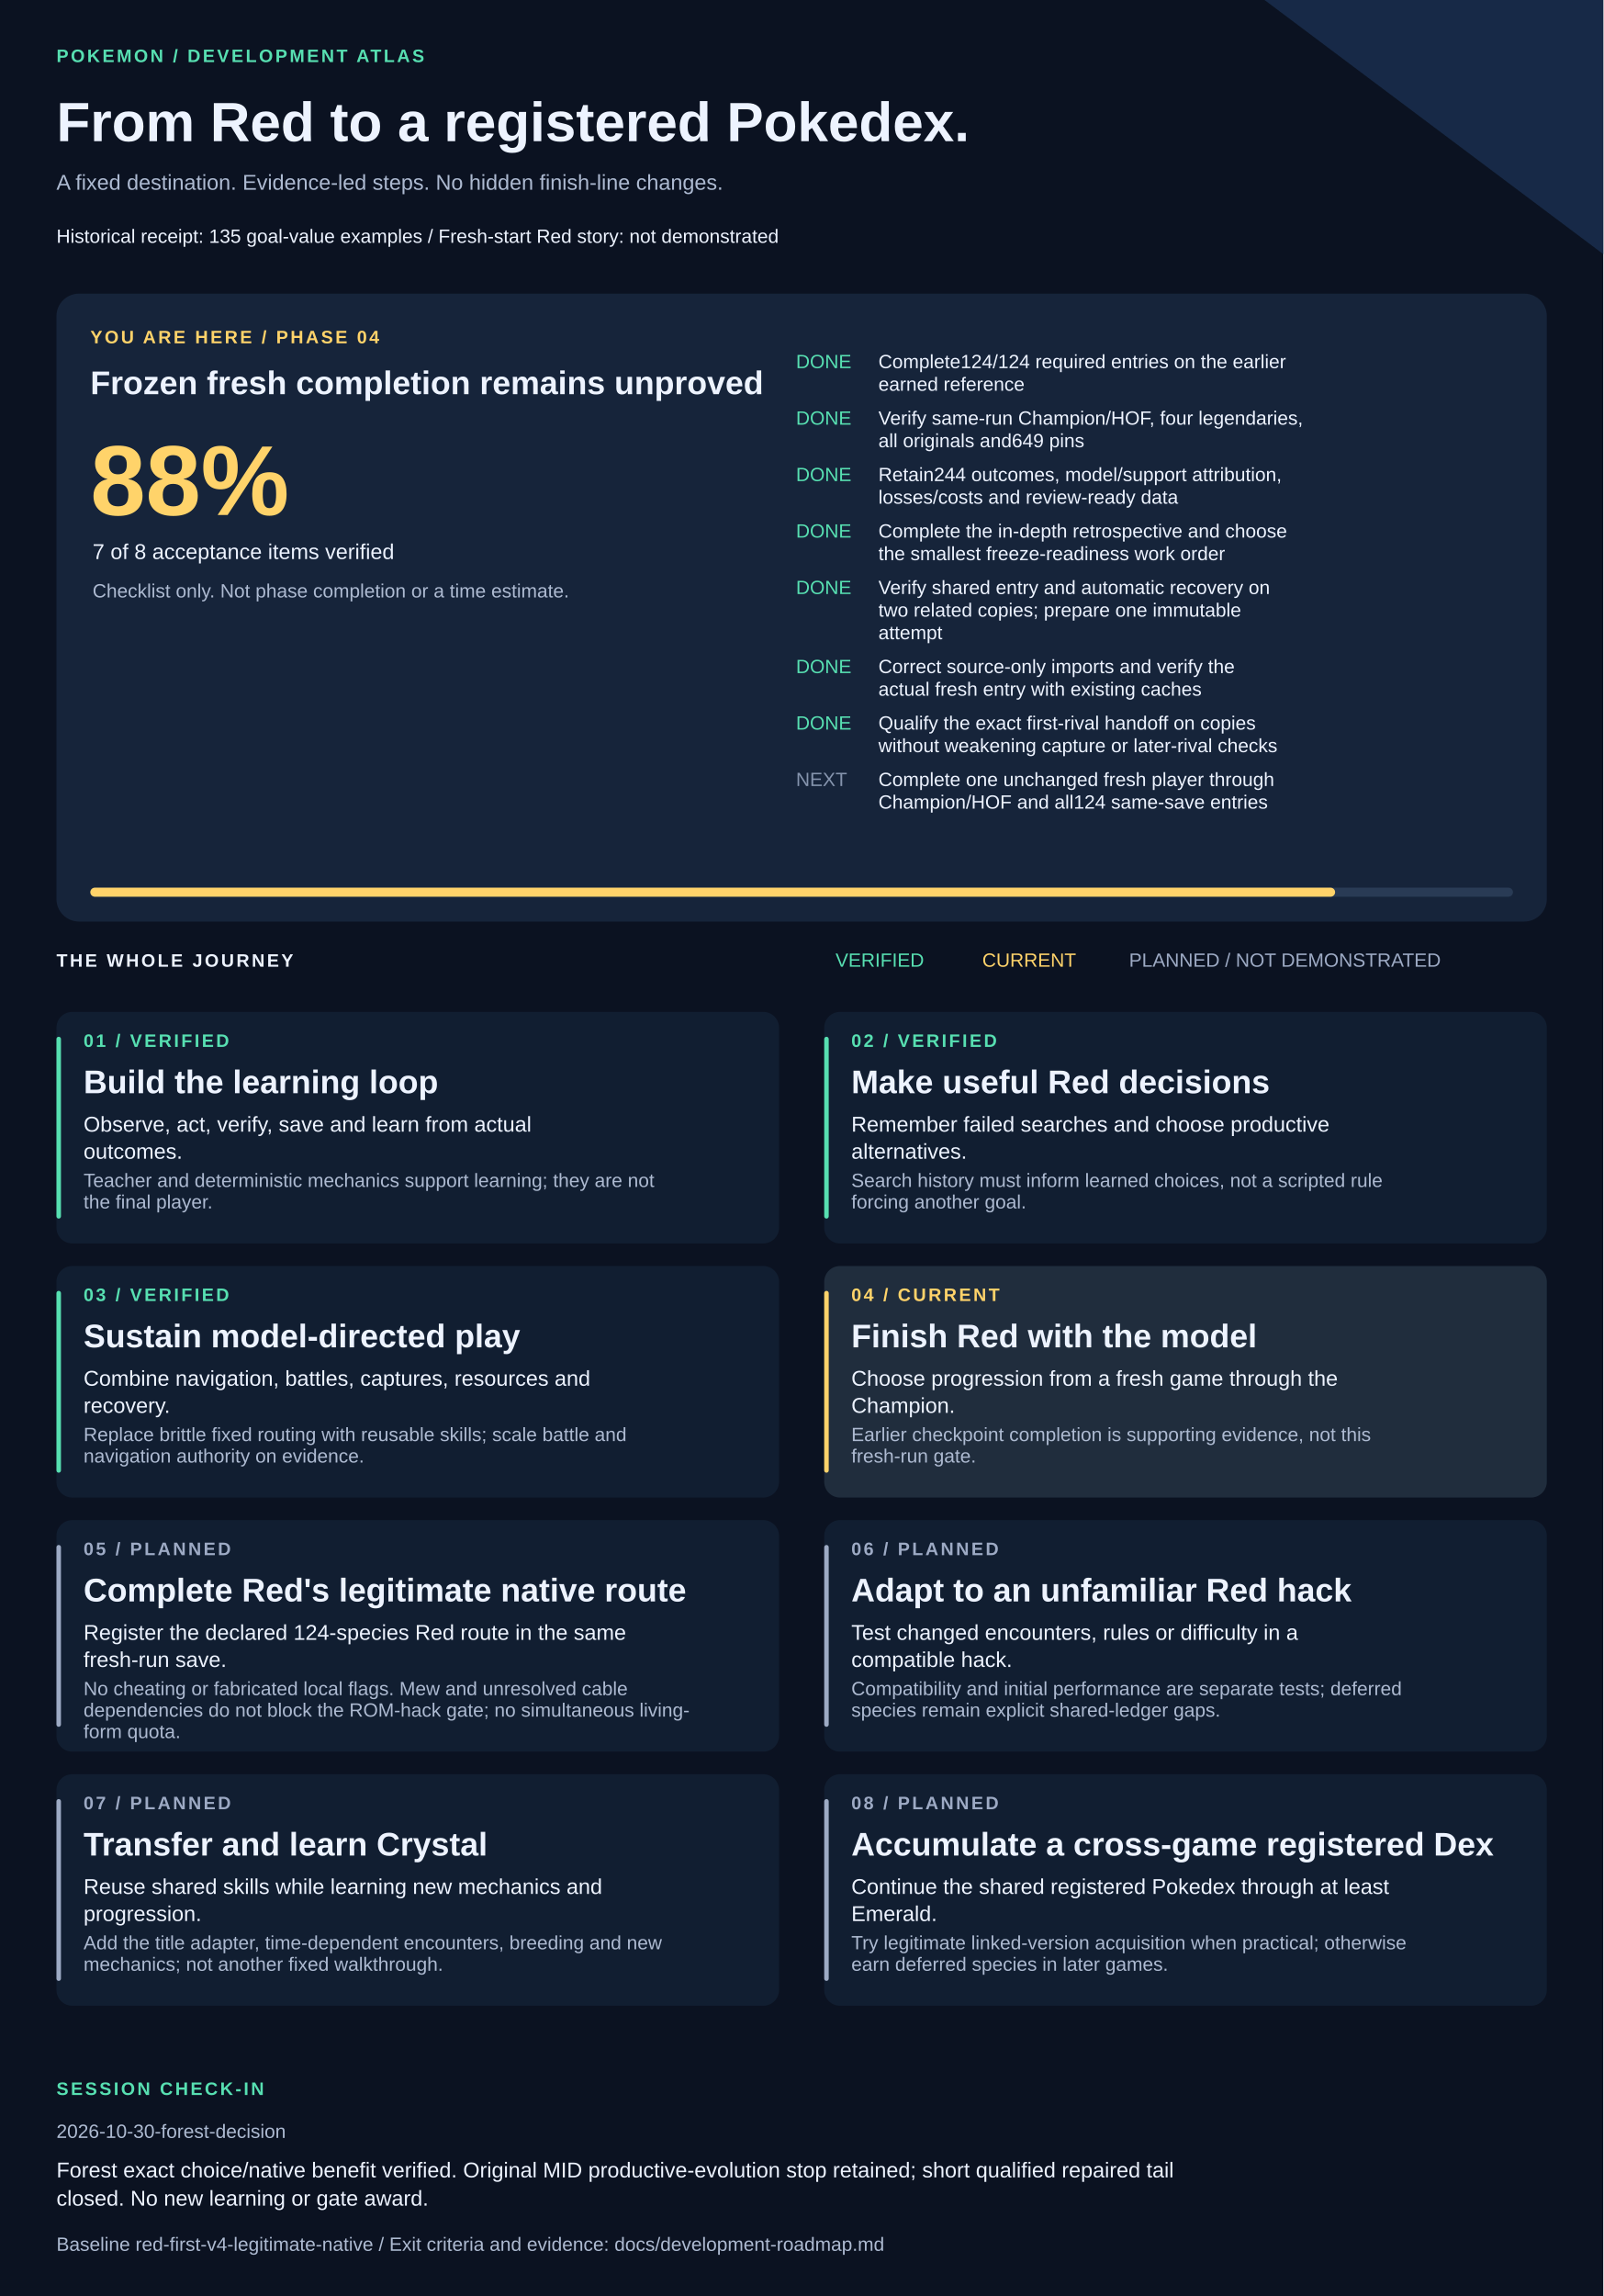
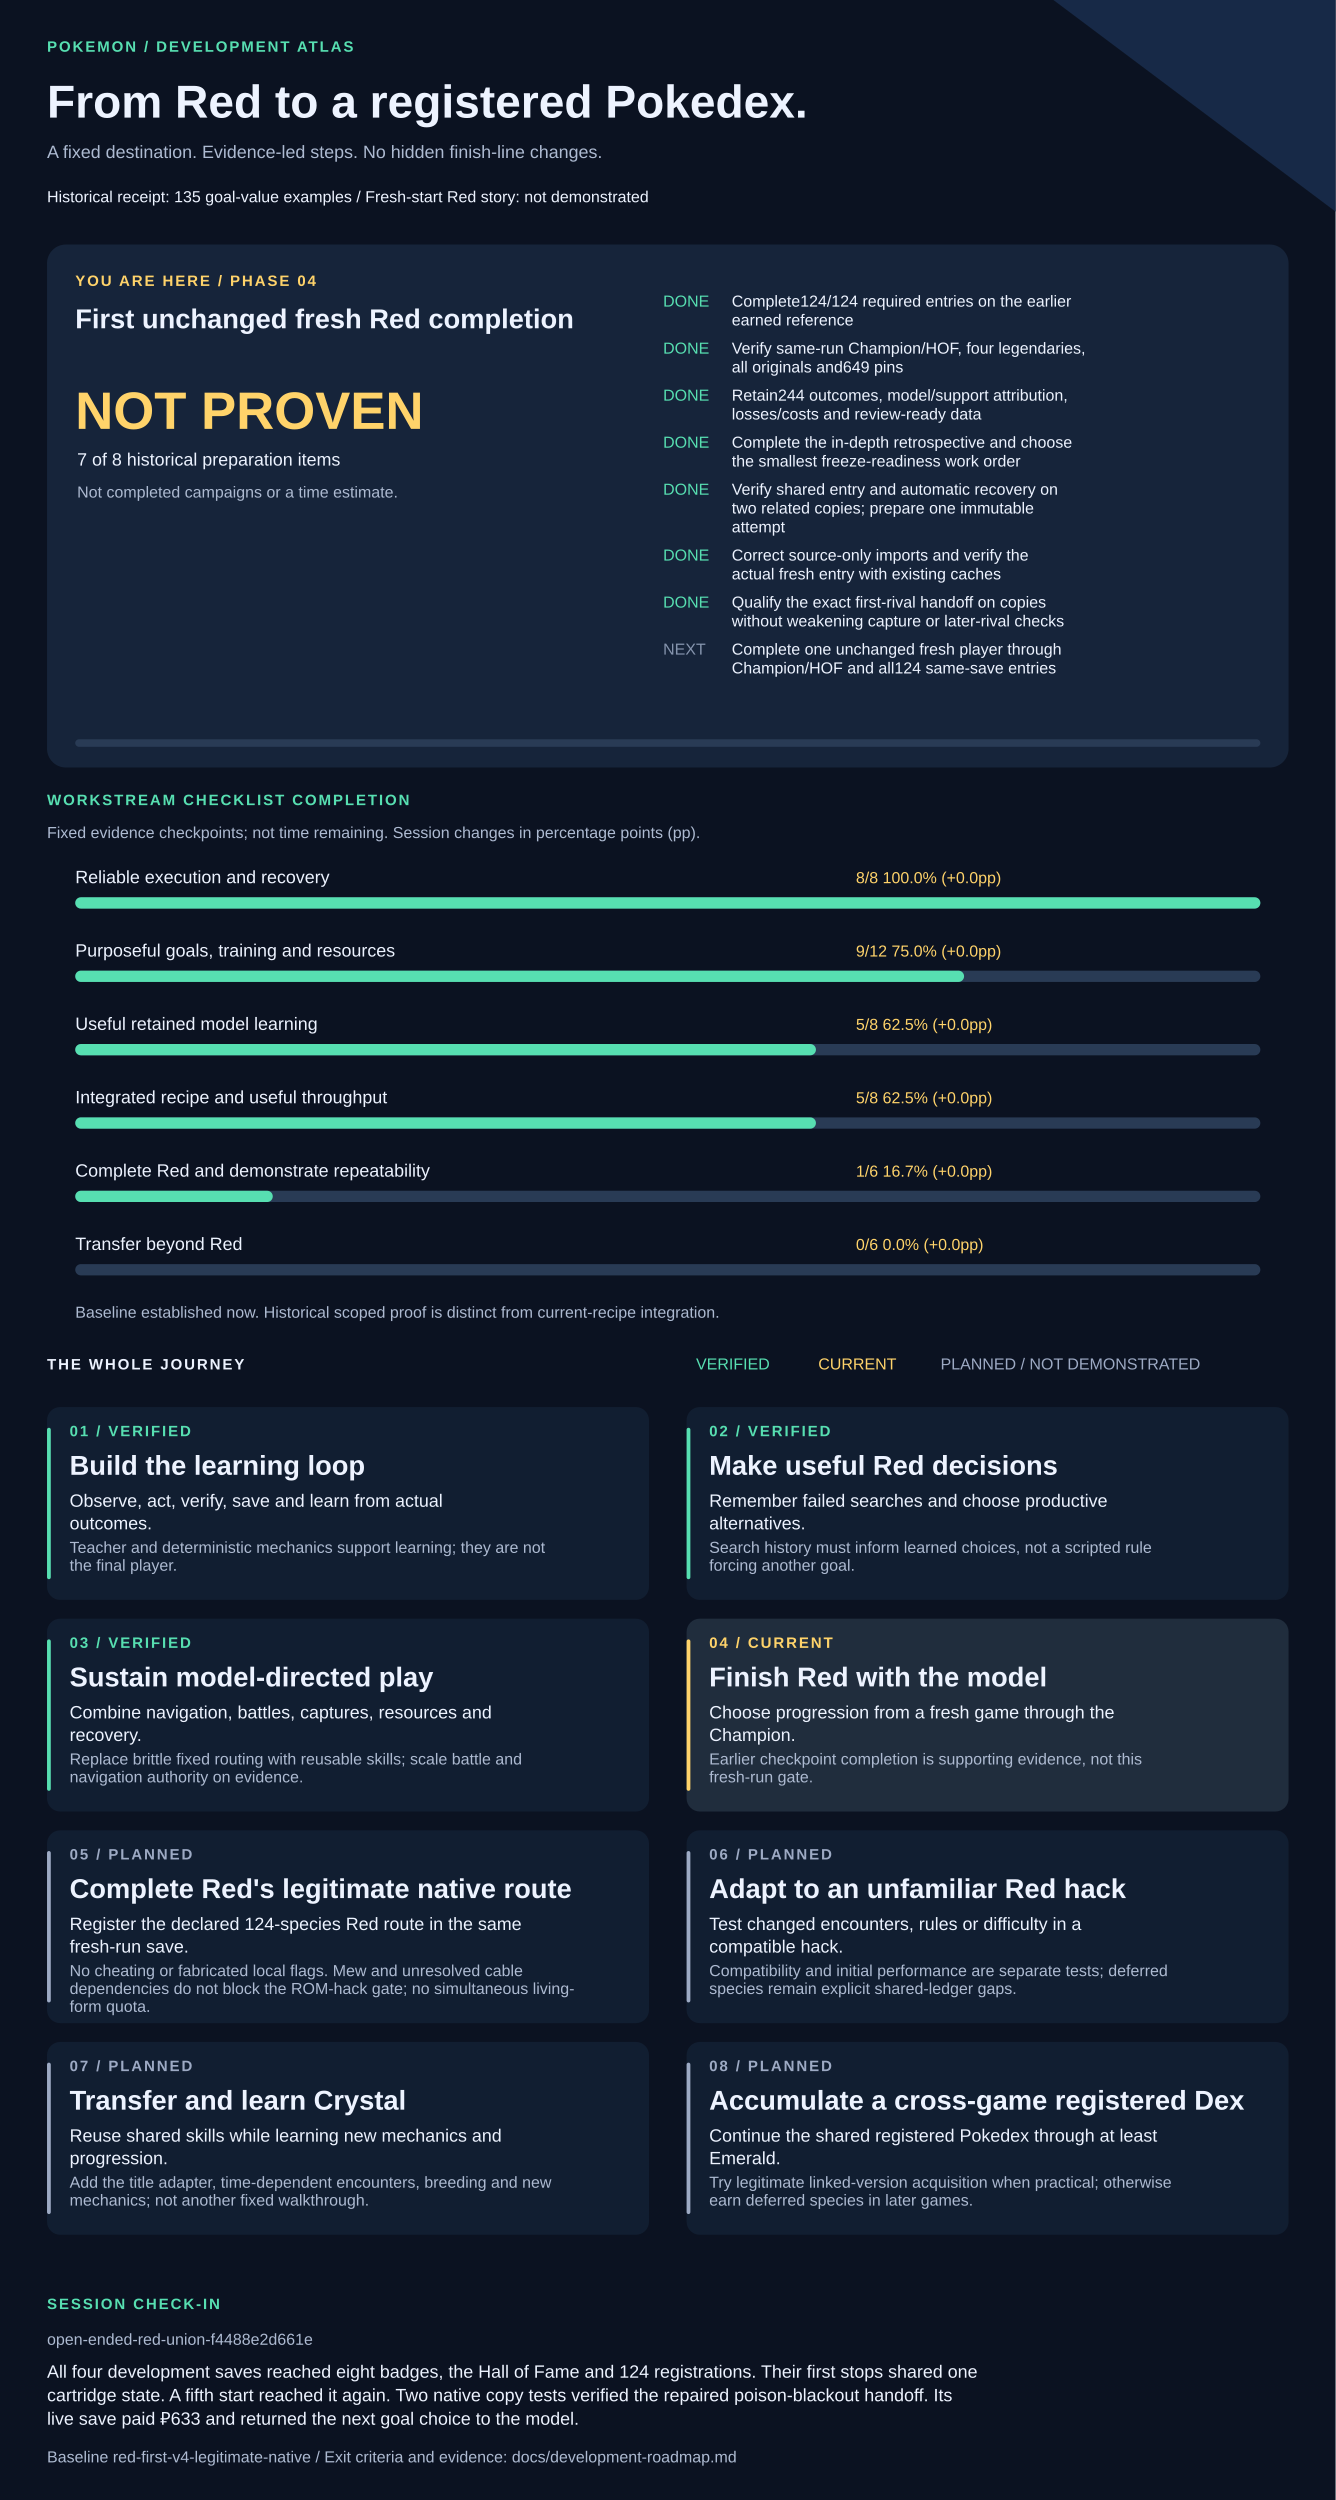
- <svg xmlns="http://www.w3.org/2000/svg" width="1420" height="2033" viewBox="0 0 1420 2033" role="img" aria-labelledby="title description">
+ <svg xmlns="http://www.w3.org/2000/svg" width="1420" height="2658" viewBox="0 0 1420 2658" role="img" aria-labelledby="title description">
  <style>text{font-family:Arial,Helvetica,sans-serif;fill:#edf3ff}.muted{fill:#adbad1}.eyebrow{font-size:16px;letter-spacing:2px;font-weight:bold}.heading{font-size:29px;font-weight:bold}.body{font-size:19px}.small{font-size:17px}</style>
-   <rect width="1420" height="2033" fill="#0b1221" />
+   <rect width="1420" height="2658" fill="#0b1221" />
  <path d="M1120 0H1420V225Z" fill="#172947" />
  <text x="50" y="55" class="eyebrow" style="fill:#57dfb1">POKEMON / DEVELOPMENT ATLAS</text>
  <text x="50" y="125" style="font-size:49px;font-weight:bold">From Red to a registered Pokedex.</text>
  <text x="50" y="168" class="body muted">A fixed destination. Evidence-led steps. No hidden finish-line changes.</text>
  <text x="50" y="215" class="small">Historical receipt: 135 goal-value examples  /  Fresh-start Red story: not demonstrated</text>
  <rect x="50" y="260" width="1320" height="556" rx="20" fill="#16243a" />
  <text x="80" y="304" class="eyebrow" style="fill:#ffd36a">YOU ARE HERE / PHASE 04</text>
-   <text x="80" y="349" class="heading">Frozen fresh completion remains unproved</text>
-   <text x="80" y="456" style="font-size:88px;font-weight:bold;fill:#ffd36a">88%</text>
-   <text x="82" y="495" class="body">7 of 8 acceptance items verified</text>
-   <text x="82" y="529" class="small muted">Checklist only. Not phase completion or a time estimate.</text>
+   <text x="80" y="349" class="heading">First unchanged fresh Red completion</text>
+   <text x="80" y="456" style="font-size:56px;font-weight:bold;fill:#ffd36a">NOT PROVEN</text>
+   <text x="82" y="495" class="body">7 of 8 historical preparation items</text>
+   <text x="82" y="529" class="small muted">Not completed campaigns or a time estimate.</text>
  <text x="705" y="326" class="small" style="fill:#57dfb1">DONE</text>
  <text x="778" y="326" class="small">Complete124/124 required entries on the earlier</text>
  <text x="778" y="346" class="small">earned reference</text>
  <text x="705" y="376" class="small" style="fill:#57dfb1">DONE</text>
  <text x="778" y="376" class="small">Verify same-run Champion/HOF, four legendaries,</text>
  <text x="778" y="396" class="small">all originals and649 pins</text>
  <text x="705" y="426" class="small" style="fill:#57dfb1">DONE</text>
  <text x="778" y="426" class="small">Retain244 outcomes, model/support attribution,</text>
  <text x="778" y="446" class="small">losses/costs and review-ready data</text>
  <text x="705" y="476" class="small" style="fill:#57dfb1">DONE</text>
  <text x="778" y="476" class="small">Complete the in-depth retrospective and choose</text>
  <text x="778" y="496" class="small">the smallest freeze-readiness work order</text>
  <text x="705" y="526" class="small" style="fill:#57dfb1">DONE</text>
  <text x="778" y="526" class="small">Verify shared entry and automatic recovery on</text>
  <text x="778" y="546" class="small">two related copies; prepare one immutable</text>
  <text x="778" y="566" class="small">attempt</text>
  <text x="705" y="596" class="small" style="fill:#57dfb1">DONE</text>
  <text x="778" y="596" class="small">Correct source-only imports and verify the</text>
  <text x="778" y="616" class="small">actual fresh entry with existing caches</text>
  <text x="705" y="646" class="small" style="fill:#57dfb1">DONE</text>
  <text x="778" y="646" class="small">Qualify the exact first-rival handoff on copies</text>
  <text x="778" y="666" class="small">without weakening capture or later-rival checks</text>
  <text x="705" y="696" class="small" style="fill:#8594ad">NEXT</text>
  <text x="778" y="696" class="small">Complete one unchanged fresh player through</text>
  <text x="778" y="716" class="small">Champion/HOF and all124 same-save entries</text>
  <rect x="80" y="786" width="1260" height="8" rx="4" fill="#293b55" />
-   <rect x="80" y="786" width="1102.5" height="8" rx="4" fill="#ffd36a" />
-   <text x="50" y="856" class="eyebrow">THE WHOLE JOURNEY</text>
-   <text x="740" y="856" class="small" style="fill:#57dfb1">VERIFIED</text>
-   <text x="870" y="856" class="small" style="fill:#ffd36a">CURRENT</text>
-   <text x="1000" y="856" class="small" style="fill:#9daac4">PLANNED / NOT DEMONSTRATED</text>
-   <rect x="50" y="896" width="640" height="205" rx="14" fill="#111e31" />
-   <rect x="50" y="918" width="4" height="161" rx="2" fill="#57dfb1" />
-   <text x="74" y="927" class="eyebrow" style="fill:#57dfb1">01 / VERIFIED</text>
-   <text x="74" y="968" class="heading">Build the learning loop</text>
-   <text x="74" y="1002" class="body">Observe, act, verify, save and learn from actual</text>
-   <text x="74" y="1026" class="body">outcomes.</text>
-   <text x="74" y="1051" class="small muted">Teacher and deterministic mechanics support learning; they are not</text>
-   <text x="74" y="1070" class="small muted">the final player.</text>
-   <rect x="730" y="896" width="640" height="205" rx="14" fill="#111e31" />
-   <rect x="730" y="918" width="4" height="161" rx="2" fill="#57dfb1" />
-   <text x="754" y="927" class="eyebrow" style="fill:#57dfb1">02 / VERIFIED</text>
-   <text x="754" y="968" class="heading">Make useful Red decisions</text>
-   <text x="754" y="1002" class="body">Remember failed searches and choose productive</text>
-   <text x="754" y="1026" class="body">alternatives.</text>
-   <text x="754" y="1051" class="small muted">Search history must inform learned choices, not a scripted rule</text>
-   <text x="754" y="1070" class="small muted">forcing another goal.</text>
-   <rect x="50" y="1121" width="640" height="205" rx="14" fill="#111e31" />
-   <rect x="50" y="1143" width="4" height="161" rx="2" fill="#57dfb1" />
-   <text x="74" y="1152" class="eyebrow" style="fill:#57dfb1">03 / VERIFIED</text>
-   <text x="74" y="1193" class="heading">Sustain model-directed play</text>
-   <text x="74" y="1227" class="body">Combine navigation, battles, captures, resources and</text>
-   <text x="74" y="1251" class="body">recovery.</text>
-   <text x="74" y="1276" class="small muted">Replace brittle fixed routing with reusable skills; scale battle and</text>
-   <text x="74" y="1295" class="small muted">navigation authority on evidence.</text>
-   <rect x="730" y="1121" width="640" height="205" rx="14" fill="#202d3d" />
-   <rect x="730" y="1143" width="4" height="161" rx="2" fill="#ffd36a" />
-   <text x="754" y="1152" class="eyebrow" style="fill:#ffd36a">04 / CURRENT</text>
-   <text x="754" y="1193" class="heading">Finish Red with the model</text>
-   <text x="754" y="1227" class="body">Choose progression from a fresh game through the</text>
-   <text x="754" y="1251" class="body">Champion.</text>
-   <text x="754" y="1276" class="small muted">Earlier checkpoint completion is supporting evidence, not this</text>
-   <text x="754" y="1295" class="small muted">fresh-run gate.</text>
-   <rect x="50" y="1346" width="640" height="205" rx="14" fill="#111e31" />
-   <rect x="50" y="1368" width="4" height="161" rx="2" fill="#9daac4" />
-   <text x="74" y="1377" class="eyebrow" style="fill:#9daac4">05 / PLANNED</text>
-   <text x="74" y="1418" class="heading">Complete Red's legitimate native route</text>
-   <text x="74" y="1452" class="body">Register the declared 124-species Red route in the same</text>
-   <text x="74" y="1476" class="body">fresh-run save.</text>
-   <text x="74" y="1501" class="small muted">No cheating or fabricated local flags. Mew and unresolved cable</text>
-   <text x="74" y="1520" class="small muted">dependencies do not block the ROM-hack gate; no simultaneous living-</text>
-   <text x="74" y="1539" class="small muted">form quota.</text>
-   <rect x="730" y="1346" width="640" height="205" rx="14" fill="#111e31" />
-   <rect x="730" y="1368" width="4" height="161" rx="2" fill="#9daac4" />
-   <text x="754" y="1377" class="eyebrow" style="fill:#9daac4">06 / PLANNED</text>
-   <text x="754" y="1418" class="heading">Adapt to an unfamiliar Red hack</text>
-   <text x="754" y="1452" class="body">Test changed encounters, rules or difficulty in a</text>
-   <text x="754" y="1476" class="body">compatible hack.</text>
-   <text x="754" y="1501" class="small muted">Compatibility and initial performance are separate tests; deferred</text>
-   <text x="754" y="1520" class="small muted">species remain explicit shared-ledger gaps.</text>
-   <rect x="50" y="1571" width="640" height="205" rx="14" fill="#111e31" />
-   <rect x="50" y="1593" width="4" height="161" rx="2" fill="#9daac4" />
-   <text x="74" y="1602" class="eyebrow" style="fill:#9daac4">07 / PLANNED</text>
-   <text x="74" y="1643" class="heading">Transfer and learn Crystal</text>
-   <text x="74" y="1677" class="body">Reuse shared skills while learning new mechanics and</text>
-   <text x="74" y="1701" class="body">progression.</text>
-   <text x="74" y="1726" class="small muted">Add the title adapter, time-dependent encounters, breeding and new</text>
-   <text x="74" y="1745" class="small muted">mechanics; not another fixed walkthrough.</text>
-   <rect x="730" y="1571" width="640" height="205" rx="14" fill="#111e31" />
-   <rect x="730" y="1593" width="4" height="161" rx="2" fill="#9daac4" />
-   <text x="754" y="1602" class="eyebrow" style="fill:#9daac4">08 / PLANNED</text>
-   <text x="754" y="1643" class="heading">Accumulate a cross-game registered Dex</text>
-   <text x="754" y="1677" class="body">Continue the shared registered Pokedex through at least</text>
-   <text x="754" y="1701" class="body">Emerald.</text>
-   <text x="754" y="1726" class="small muted">Try legitimate linked-version acquisition when practical; otherwise</text>
-   <text x="754" y="1745" class="small muted">earn deferred species in later games.</text>
-   <text x="50" y="1855" class="eyebrow" style="fill:#57dfb1">SESSION CHECK-IN</text>
-   <text x="50" y="1893" class="small muted">2026-10-30-forest-decision</text>
-   <text x="50" y="1928" class="body">Forest exact choice/native benefit verified. Original MID productive-evolution stop retained; short qualified repaired tail</text>
-   <text x="50" y="1953" class="body">closed. No new learning or gate award.</text>
-   <text x="50" y="1993" class="small muted">Baseline red-first-v4-legitimate-native / Exit criteria and evidence: docs/development-roadmap.md</text>
+   <text x="50" y="856" class="eyebrow" style="fill:#57dfb1">WORKSTREAM CHECKLIST COMPLETION</text>
+   <text x="50" y="891" class="small muted">Fixed evidence checkpoints; not time remaining. Session changes in percentage points (pp).</text>
+   <text x="80" y="939" class="body">Reliable execution and recovery</text>
+   <text x="910" y="939" class="small" style="fill:#ffd36a">8/8  100.0%  (+0.0pp)</text>
+   <rect x="80" y="954" width="1260" height="12" rx="6" fill="#293b55" />
+   <rect x="80" y="954" width="1260" height="12" rx="6" fill="#57dfb1" />
+   <text x="80" y="1017" class="body">Purposeful goals, training and resources</text>
+   <text x="910" y="1017" class="small" style="fill:#ffd36a">9/12  75.0%  (+0.0pp)</text>
+   <rect x="80" y="1032" width="1260" height="12" rx="6" fill="#293b55" />
+   <rect x="80" y="1032" width="945" height="12" rx="6" fill="#57dfb1" />
+   <text x="80" y="1095" class="body">Useful retained model learning</text>
+   <text x="910" y="1095" class="small" style="fill:#ffd36a">5/8  62.5%  (+0.0pp)</text>
+   <rect x="80" y="1110" width="1260" height="12" rx="6" fill="#293b55" />
+   <rect x="80" y="1110" width="787.5" height="12" rx="6" fill="#57dfb1" />
+   <text x="80" y="1173" class="body">Integrated recipe and useful throughput</text>
+   <text x="910" y="1173" class="small" style="fill:#ffd36a">5/8  62.5%  (+0.0pp)</text>
+   <rect x="80" y="1188" width="1260" height="12" rx="6" fill="#293b55" />
+   <rect x="80" y="1188" width="787.5" height="12" rx="6" fill="#57dfb1" />
+   <text x="80" y="1251" class="body">Complete Red and demonstrate repeatability</text>
+   <text x="910" y="1251" class="small" style="fill:#ffd36a">1/6  16.7%  (+0.0pp)</text>
+   <rect x="80" y="1266" width="1260" height="12" rx="6" fill="#293b55" />
+   <rect x="80" y="1266" width="210" height="12" rx="6" fill="#57dfb1" />
+   <text x="80" y="1329" class="body">Transfer beyond Red</text>
+   <text x="910" y="1329" class="small" style="fill:#ffd36a">0/6  0.0%  (+0.0pp)</text>
+   <rect x="80" y="1344" width="1260" height="12" rx="6" fill="#293b55" />
+   <rect x="80" y="1344" width="0" height="12" rx="6" fill="#57dfb1" />
+   <text x="80" y="1401" class="small muted">Baseline established now. Historical scoped proof is distinct from current-recipe integration.</text>
+   <text x="50" y="1456" class="eyebrow">THE WHOLE JOURNEY</text>
+   <text x="740" y="1456" class="small" style="fill:#57dfb1">VERIFIED</text>
+   <text x="870" y="1456" class="small" style="fill:#ffd36a">CURRENT</text>
+   <text x="1000" y="1456" class="small" style="fill:#9daac4">PLANNED / NOT DEMONSTRATED</text>
+   <rect x="50" y="1496" width="640" height="205" rx="14" fill="#111e31" />
+   <rect x="50" y="1518" width="4" height="161" rx="2" fill="#57dfb1" />
+   <text x="74" y="1527" class="eyebrow" style="fill:#57dfb1">01 / VERIFIED</text>
+   <text x="74" y="1568" class="heading">Build the learning loop</text>
+   <text x="74" y="1602" class="body">Observe, act, verify, save and learn from actual</text>
+   <text x="74" y="1626" class="body">outcomes.</text>
+   <text x="74" y="1651" class="small muted">Teacher and deterministic mechanics support learning; they are not</text>
+   <text x="74" y="1670" class="small muted">the final player.</text>
+   <rect x="730" y="1496" width="640" height="205" rx="14" fill="#111e31" />
+   <rect x="730" y="1518" width="4" height="161" rx="2" fill="#57dfb1" />
+   <text x="754" y="1527" class="eyebrow" style="fill:#57dfb1">02 / VERIFIED</text>
+   <text x="754" y="1568" class="heading">Make useful Red decisions</text>
+   <text x="754" y="1602" class="body">Remember failed searches and choose productive</text>
+   <text x="754" y="1626" class="body">alternatives.</text>
+   <text x="754" y="1651" class="small muted">Search history must inform learned choices, not a scripted rule</text>
+   <text x="754" y="1670" class="small muted">forcing another goal.</text>
+   <rect x="50" y="1721" width="640" height="205" rx="14" fill="#111e31" />
+   <rect x="50" y="1743" width="4" height="161" rx="2" fill="#57dfb1" />
+   <text x="74" y="1752" class="eyebrow" style="fill:#57dfb1">03 / VERIFIED</text>
+   <text x="74" y="1793" class="heading">Sustain model-directed play</text>
+   <text x="74" y="1827" class="body">Combine navigation, battles, captures, resources and</text>
+   <text x="74" y="1851" class="body">recovery.</text>
+   <text x="74" y="1876" class="small muted">Replace brittle fixed routing with reusable skills; scale battle and</text>
+   <text x="74" y="1895" class="small muted">navigation authority on evidence.</text>
+   <rect x="730" y="1721" width="640" height="205" rx="14" fill="#202d3d" />
+   <rect x="730" y="1743" width="4" height="161" rx="2" fill="#ffd36a" />
+   <text x="754" y="1752" class="eyebrow" style="fill:#ffd36a">04 / CURRENT</text>
+   <text x="754" y="1793" class="heading">Finish Red with the model</text>
+   <text x="754" y="1827" class="body">Choose progression from a fresh game through the</text>
+   <text x="754" y="1851" class="body">Champion.</text>
+   <text x="754" y="1876" class="small muted">Earlier checkpoint completion is supporting evidence, not this</text>
+   <text x="754" y="1895" class="small muted">fresh-run gate.</text>
+   <rect x="50" y="1946" width="640" height="205" rx="14" fill="#111e31" />
+   <rect x="50" y="1968" width="4" height="161" rx="2" fill="#9daac4" />
+   <text x="74" y="1977" class="eyebrow" style="fill:#9daac4">05 / PLANNED</text>
+   <text x="74" y="2018" class="heading">Complete Red's legitimate native route</text>
+   <text x="74" y="2052" class="body">Register the declared 124-species Red route in the same</text>
+   <text x="74" y="2076" class="body">fresh-run save.</text>
+   <text x="74" y="2101" class="small muted">No cheating or fabricated local flags. Mew and unresolved cable</text>
+   <text x="74" y="2120" class="small muted">dependencies do not block the ROM-hack gate; no simultaneous living-</text>
+   <text x="74" y="2139" class="small muted">form quota.</text>
+   <rect x="730" y="1946" width="640" height="205" rx="14" fill="#111e31" />
+   <rect x="730" y="1968" width="4" height="161" rx="2" fill="#9daac4" />
+   <text x="754" y="1977" class="eyebrow" style="fill:#9daac4">06 / PLANNED</text>
+   <text x="754" y="2018" class="heading">Adapt to an unfamiliar Red hack</text>
+   <text x="754" y="2052" class="body">Test changed encounters, rules or difficulty in a</text>
+   <text x="754" y="2076" class="body">compatible hack.</text>
+   <text x="754" y="2101" class="small muted">Compatibility and initial performance are separate tests; deferred</text>
+   <text x="754" y="2120" class="small muted">species remain explicit shared-ledger gaps.</text>
+   <rect x="50" y="2171" width="640" height="205" rx="14" fill="#111e31" />
+   <rect x="50" y="2193" width="4" height="161" rx="2" fill="#9daac4" />
+   <text x="74" y="2202" class="eyebrow" style="fill:#9daac4">07 / PLANNED</text>
+   <text x="74" y="2243" class="heading">Transfer and learn Crystal</text>
+   <text x="74" y="2277" class="body">Reuse shared skills while learning new mechanics and</text>
+   <text x="74" y="2301" class="body">progression.</text>
+   <text x="74" y="2326" class="small muted">Add the title adapter, time-dependent encounters, breeding and new</text>
+   <text x="74" y="2345" class="small muted">mechanics; not another fixed walkthrough.</text>
+   <rect x="730" y="2171" width="640" height="205" rx="14" fill="#111e31" />
+   <rect x="730" y="2193" width="4" height="161" rx="2" fill="#9daac4" />
+   <text x="754" y="2202" class="eyebrow" style="fill:#9daac4">08 / PLANNED</text>
+   <text x="754" y="2243" class="heading">Accumulate a cross-game registered Dex</text>
+   <text x="754" y="2277" class="body">Continue the shared registered Pokedex through at least</text>
+   <text x="754" y="2301" class="body">Emerald.</text>
+   <text x="754" y="2326" class="small muted">Try legitimate linked-version acquisition when practical; otherwise</text>
+   <text x="754" y="2345" class="small muted">earn deferred species in later games.</text>
+   <text x="50" y="2455" class="eyebrow" style="fill:#57dfb1">SESSION CHECK-IN</text>
+   <text x="50" y="2493" class="small muted">open-ended-red-union-f4488e2d661e</text>
+   <text x="50" y="2528" class="body">All four development saves reached eight badges, the Hall of Fame and 124 registrations. Their first stops shared one</text>
+   <text x="50" y="2553" class="body">cartridge state. A fifth start reached it again. Two native copy tests verified the repaired poison-blackout handoff. Its</text>
+   <text x="50" y="2578" class="body">live save paid ₽633 and returned the next goal choice to the model.</text>
+   <text x="50" y="2618" class="small muted">Baseline red-first-v4-legitimate-native / Exit criteria and evidence: docs/development-roadmap.md</text>
</svg>
